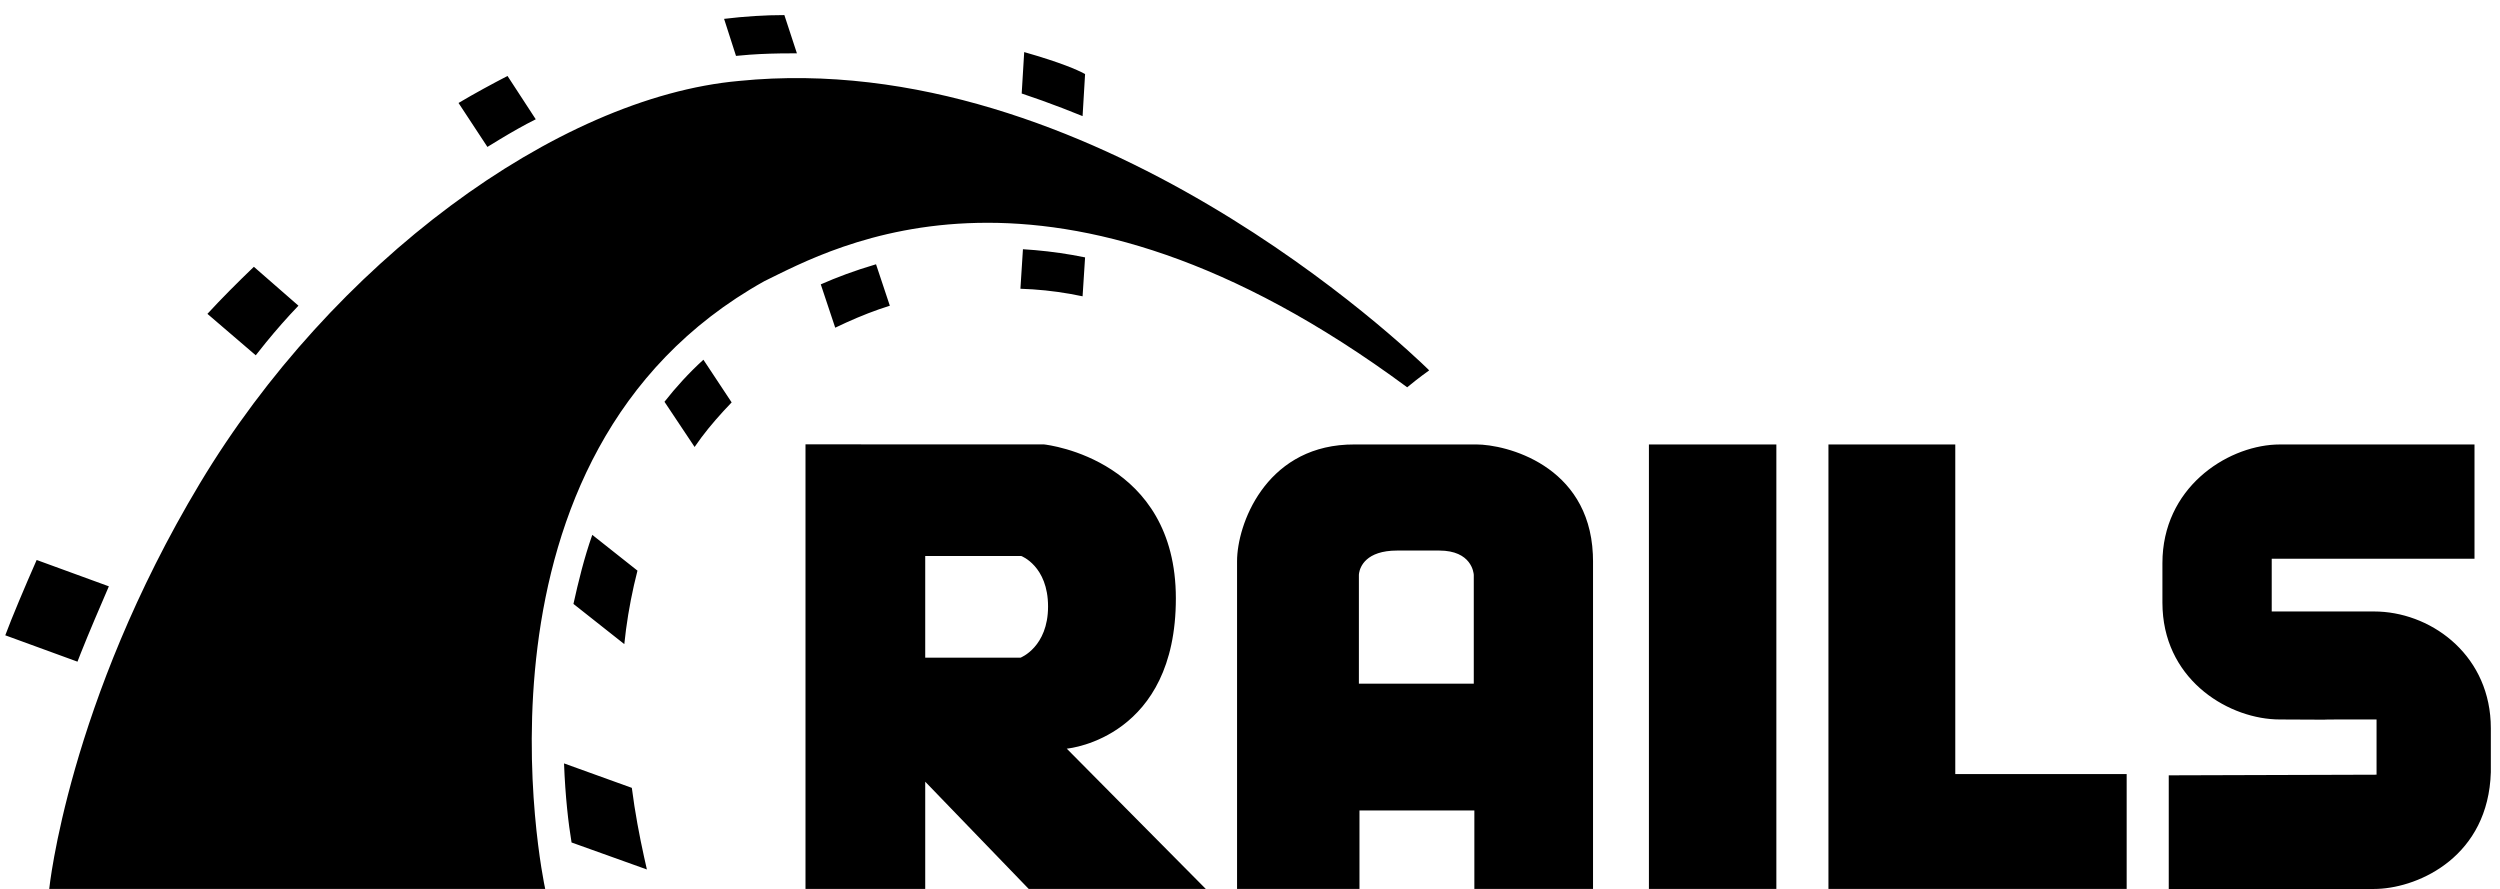
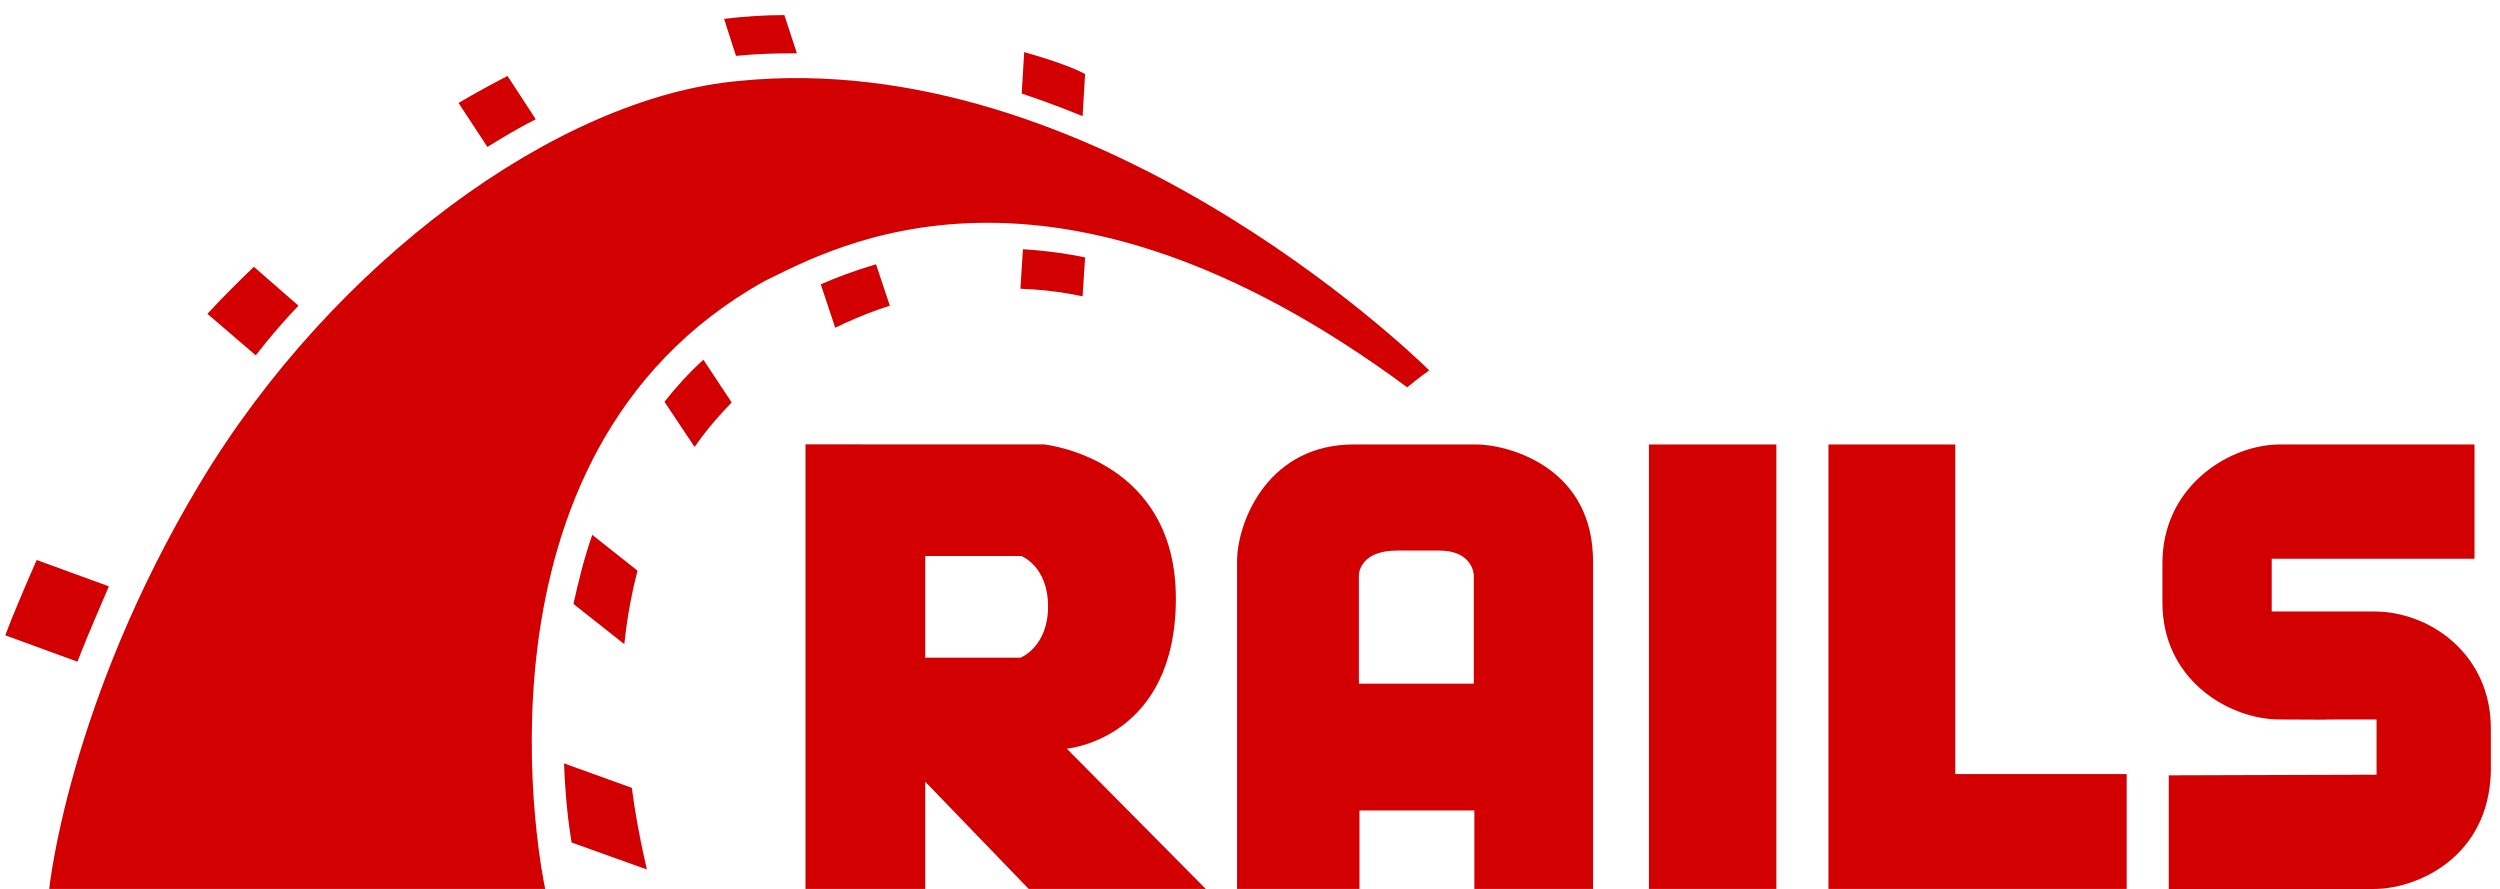
- <svg xmlns="http://www.w3.org/2000/svg" viewBox="0 0 90 32" fill="currentColor" aria-label="Rails">
+ <svg xmlns="http://www.w3.org/2000/svg" viewBox="0 0 90 32" fill="#D30001" aria-label="Rails">
  <path d="m418.082 26v4.114h-7.3v1.899h3.684c1.973 0 4.073 1.466 4.198 3.967l.006.237v1.582c-.088 3.008-2.543 4.139-4.072 4.201l-.132.003h-7.391v-4.091l7.481-.023v-1.989l-1.19.001-.347.001-.085 0-.128.001-.045 0-.056.001-.016.001c.001 0.0.013.001.034.001l.052.001c.031 0.0.067.001.105.001l.078.001-.155-0c-.314-.002-.852-.004-1.729-.008-1.775 0-4.082-1.339-4.22-3.955l-.007-.249v-1.424c0-2.698 2.278-4.183 4.065-4.268l.161-.004zm-18.692 0v11.866h6.17v4.136h-10.736v-16.002zm-6.441 0v16.002h-4.588v-16.002zm-10.804 0c1.058 0 4.049.731 4.198 3.951l.006.253v11.798h-4.272v-2.825h-4.136v2.825h-4.407v-11.798c0-1.318 1.004-4.047 3.947-4.197l.257-.006zm-24.147-.003 8.58.001c.179.02 4.753.57 4.753 5.544s-3.776 5.395-3.924 5.409l-.004 0 5.006 5.051h-6.375l-3.726-3.861v3.861h-4.31zm22.419-2.697.033.033s-.384.271-.791.61c-12.838-9.493-20.681-5.018-23.144-3.82-11.188 6.243-7.955 21.568-7.889 21.874l.001.005h-17.855s.678-6.69 5.424-14.601c4.746-7.911 12.838-13.9 19.415-14.488 12.682-1.27 24.111 9.706 24.806 10.386zm-31.112 14.182 2.441.881c.113.885.273 1.723.441 2.488l.101.45-2.712-.972c-.113-.678-.226-1.65-.271-2.848zm31.507-7.662h-1.514c-1.128 0-1.333.59-1.37.805l-.007.056-.001.015-0 3.915h4.136l-0-3.916c-.005-.08-.083-.875-1.243-.875zm-50.492.339 2.599.949c-.316.732-.719 1.671-1.012 2.409l-.118.303-2.599-.949c.226-.61.701-1.74 1.13-2.712zm35.445-.143h-3.457v3.659h3.434s.988-.382.988-1.841-.965-1.818-.965-1.818zm-15.443-.761 1.627 1.288c-.181.705-.318 1.41-.412 2.116l-.062.529-1.831-1.447c.181-.814.384-1.65.678-2.486zm4-6.306 1.017 1.537c-.398.416-.767.832-1.095 1.271l-.238.334-1.085-1.627c.407-.52.881-1.04 1.401-1.514zm-16.183-3.345 1.605 1.401c-.407.424-.801.873-1.173 1.329l-.364.457-1.74-1.492c.52-.565 1.085-1.13 1.673-1.695zm22.398-.09.497 1.492c-.524.163-1.049.369-1.573.607l-.393.184-.52-1.56c.565-.249 1.22-.497 1.989-.723zm5.289-.542c.579.036 1.172.101 1.779.207l.458.087-.09 1.401c-.597-.127-1.193-.21-1.79-.25l-.448-.022zm-18.556-6.238 1.017 1.56c-.441.22-.869.466-1.303.728l-.437.267-1.04-1.582c.61-.362 1.198-.678 1.763-.972zm18.601-.859c1.345.384 1.924.647 2.155.771l.037.02-.09 1.514c-.482-.196-.964-.382-1.453-.558l-.739-.256zm-8.634-1.333.452 1.379h-.226c-.492 0-.983.013-1.475.048l-.492.043-.429-1.333c.746-.09 1.469-.136 2.17-.136z" transform="translate(-329 -10)" />
</svg>
